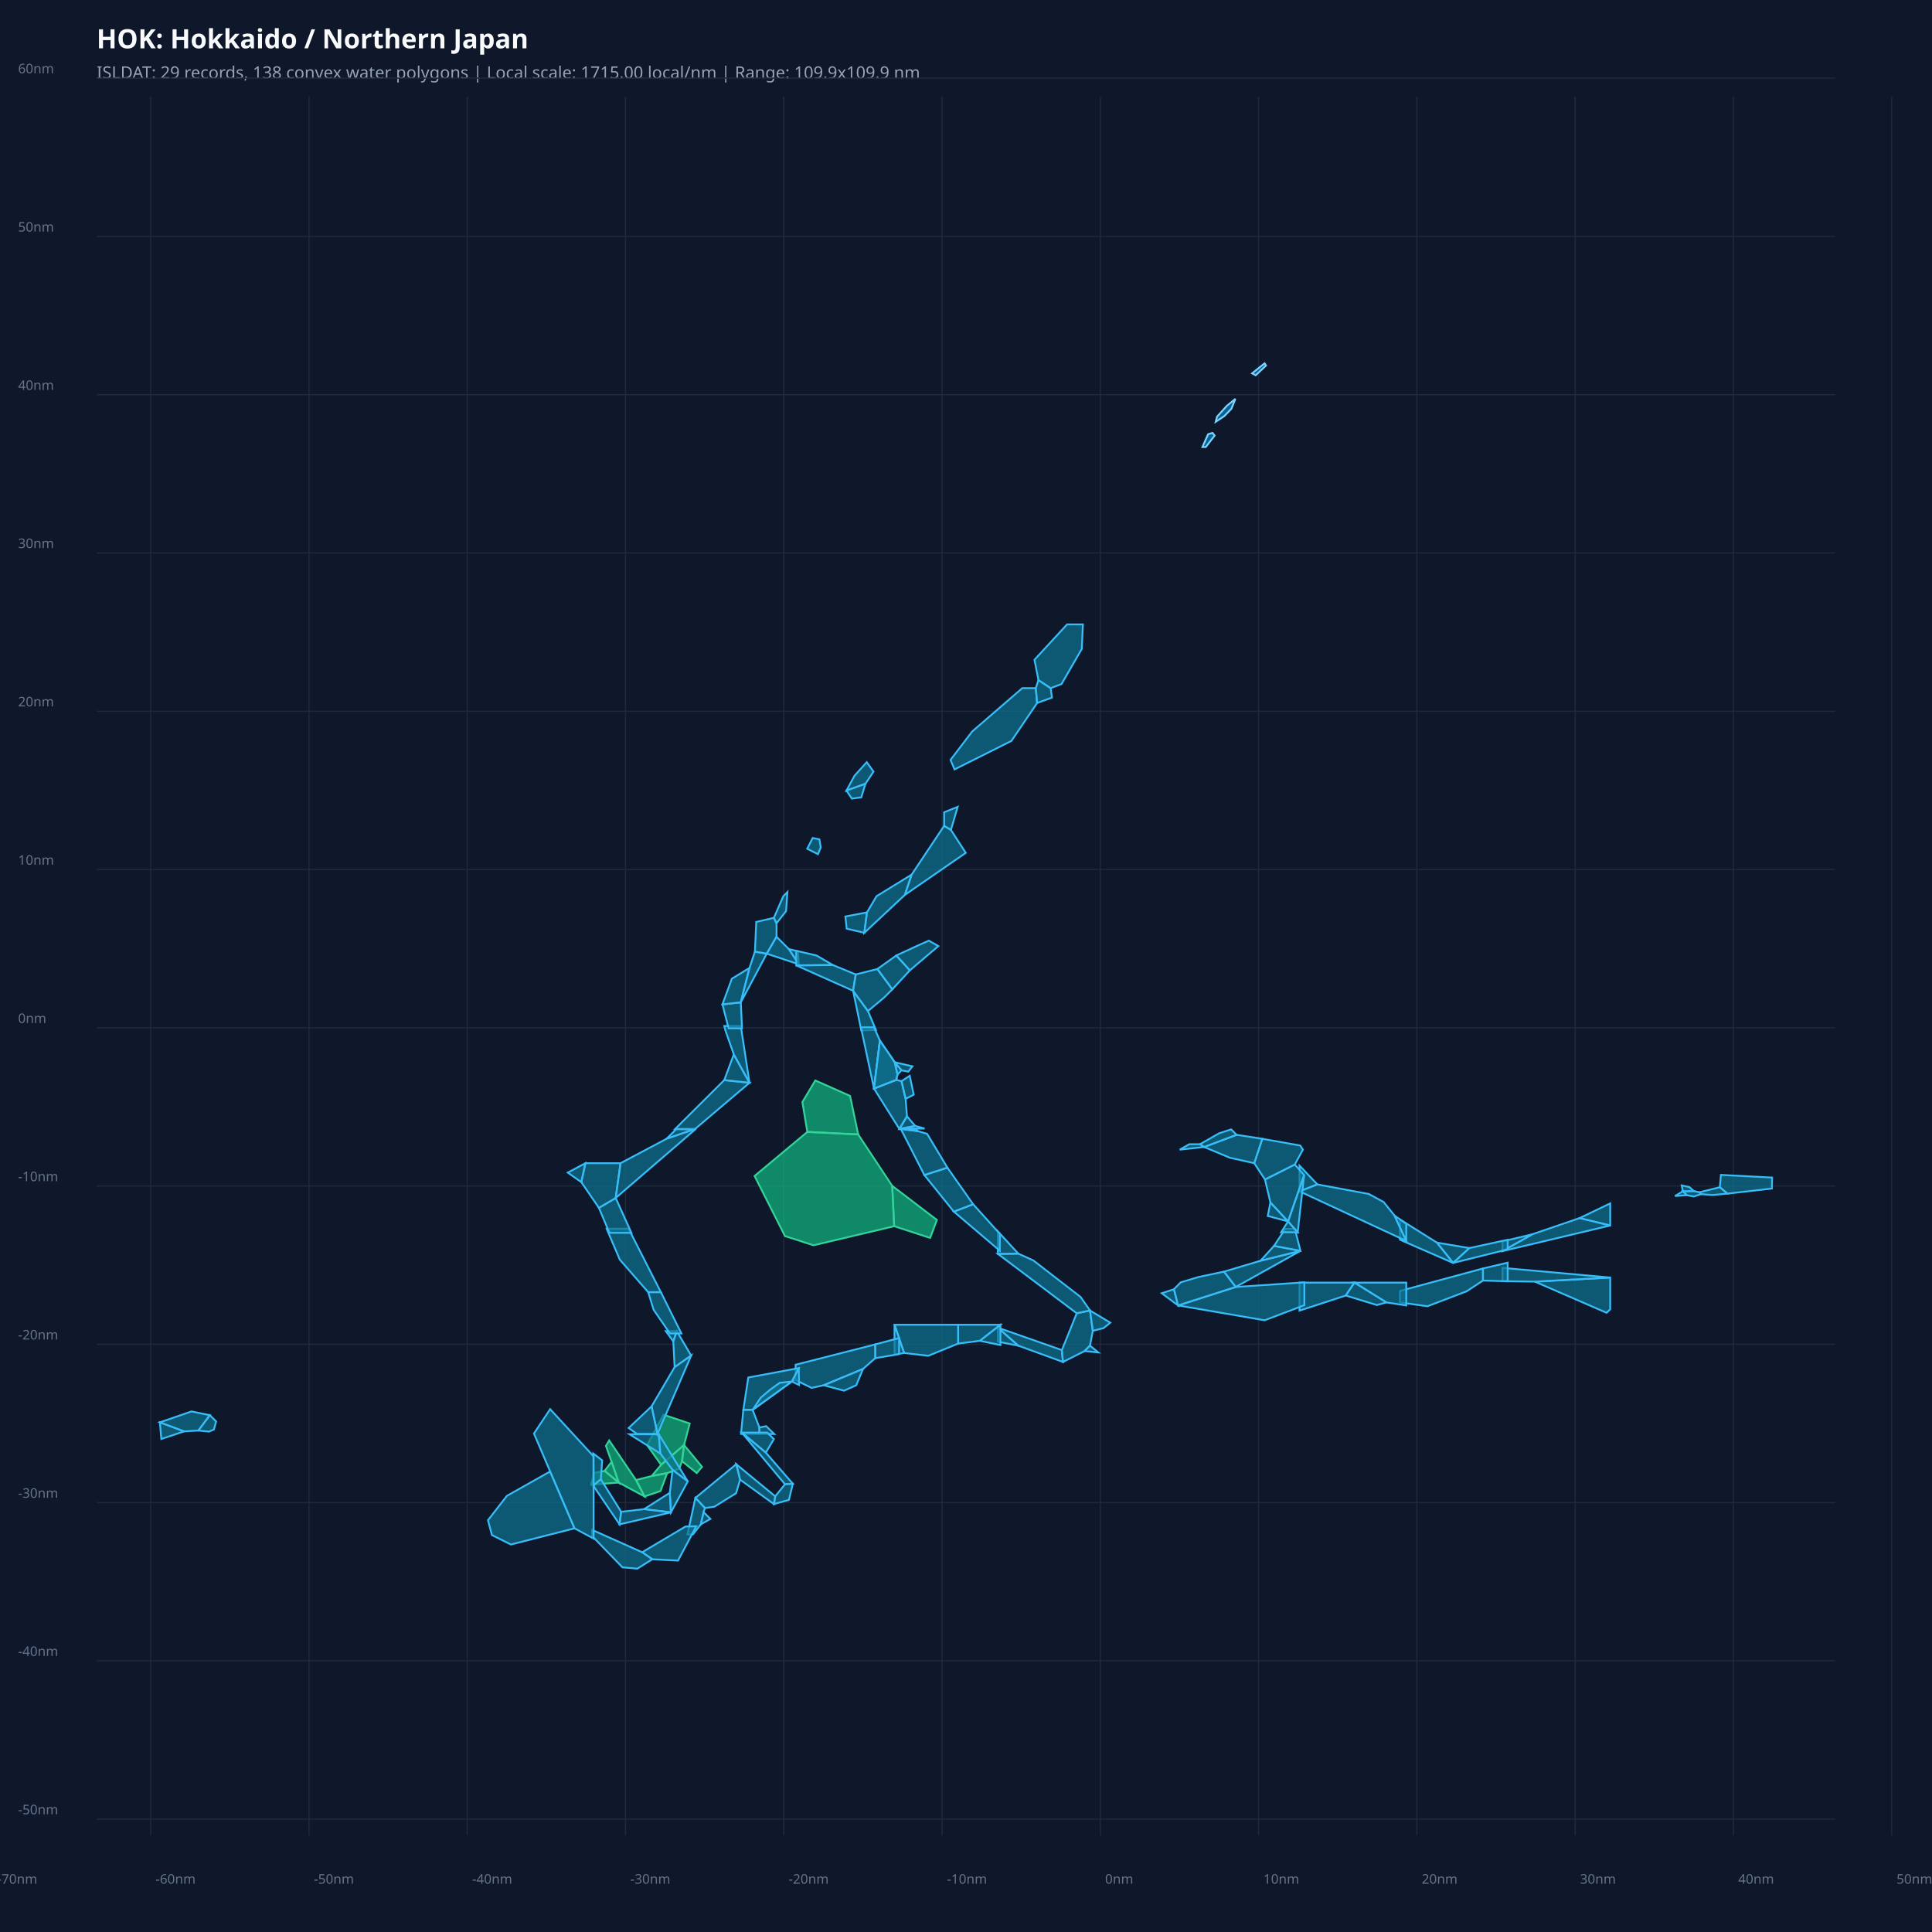
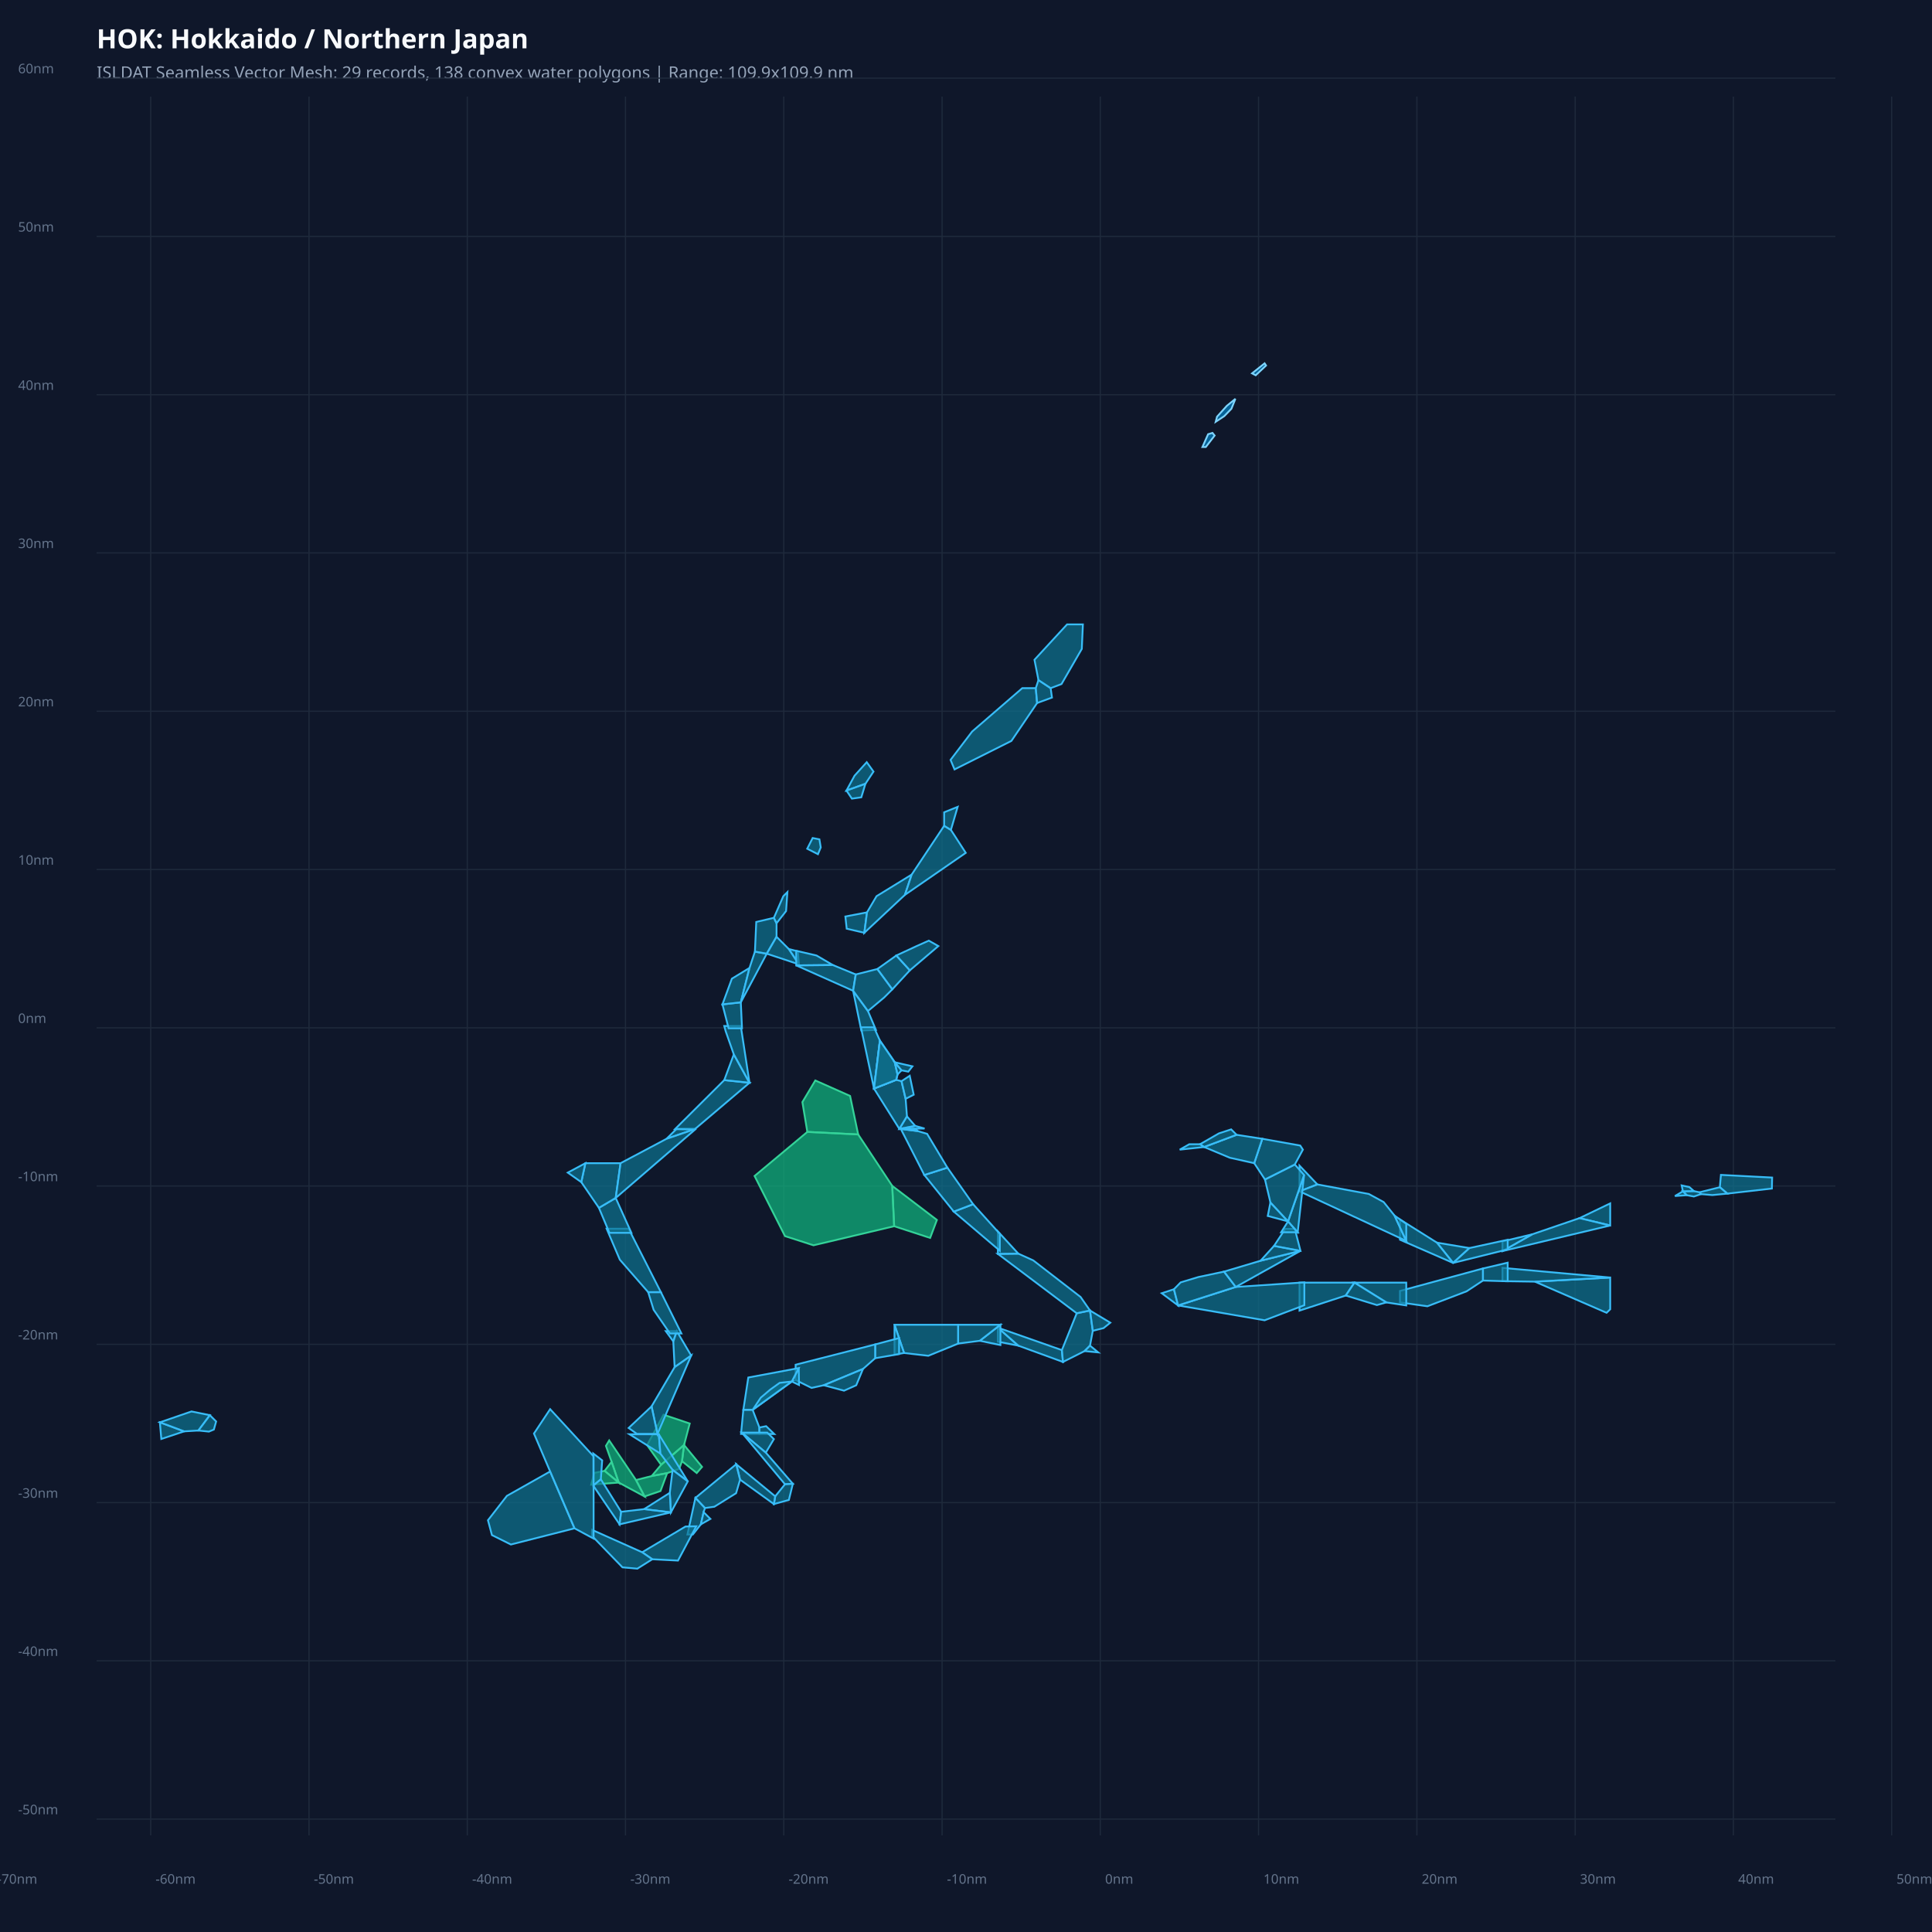
<svg xmlns="http://www.w3.org/2000/svg" viewBox="0 0 1600 1600" width="1600" height="1600">
  <rect width="1600" height="1600" fill="#0f172a" />
  <text x="80" y="40" font-family="sans-serif" font-size="22" font-weight="bold" fill="#f8fafc">HOK: Hokkaido / Northern Japan</text>
-   <text x="80" y="65" font-family="sans-serif" font-size="14" fill="#94a3b8">ISLDAT: 29 records, 138 convex water polygons | Local scale: 1715.00 local/nm | Range: 109.9x109.9 nm</text>
+   <text x="80" y="65" font-family="sans-serif" font-size="14" fill="#94a3b8">ISLDAT Seamless Vector Mesh: 29 records, 138 convex water polygons | Range: 109.9x109.9 nm</text>
  <line x1="-6.3" y1="1520.0" x2="-6.3" y2="80.0" stroke="#1e293b" stroke-width="1" />
  <text x="-2.3" y="1560" font-family="sans-serif" font-size="11" fill="#64748b">-70nm</text>
  <line x1="124.8" y1="1520.0" x2="124.8" y2="80.0" stroke="#1e293b" stroke-width="1" />
  <text x="128.8" y="1560" font-family="sans-serif" font-size="11" fill="#64748b">-60nm</text>
  <line x1="255.9" y1="1520.0" x2="255.9" y2="80.0" stroke="#1e293b" stroke-width="1" />
  <text x="259.9" y="1560" font-family="sans-serif" font-size="11" fill="#64748b">-50nm</text>
  <line x1="387.0" y1="1520.0" x2="387.0" y2="80.0" stroke="#1e293b" stroke-width="1" />
  <text x="391.0" y="1560" font-family="sans-serif" font-size="11" fill="#64748b">-40nm</text>
  <line x1="518.0" y1="1520.0" x2="518.0" y2="80.0" stroke="#1e293b" stroke-width="1" />
  <text x="522.0" y="1560" font-family="sans-serif" font-size="11" fill="#64748b">-30nm</text>
  <line x1="649.1" y1="1520.0" x2="649.1" y2="80.0" stroke="#1e293b" stroke-width="1" />
  <text x="653.1" y="1560" font-family="sans-serif" font-size="11" fill="#64748b">-20nm</text>
  <line x1="780.2" y1="1520.0" x2="780.2" y2="80.0" stroke="#1e293b" stroke-width="1" />
  <text x="784.2" y="1560" font-family="sans-serif" font-size="11" fill="#64748b">-10nm</text>
  <line x1="911.2" y1="1520.0" x2="911.2" y2="80.0" stroke="#1e293b" stroke-width="1" />
  <text x="915.2" y="1560" font-family="sans-serif" font-size="11" fill="#64748b">0nm</text>
  <line x1="1042.3" y1="1520.0" x2="1042.3" y2="80.0" stroke="#1e293b" stroke-width="1" />
  <text x="1046.3" y="1560" font-family="sans-serif" font-size="11" fill="#64748b">10nm</text>
  <line x1="1173.4" y1="1520.0" x2="1173.4" y2="80.0" stroke="#1e293b" stroke-width="1" />
  <text x="1177.4" y="1560" font-family="sans-serif" font-size="11" fill="#64748b">20nm</text>
  <line x1="1304.5" y1="1520.0" x2="1304.5" y2="80.0" stroke="#1e293b" stroke-width="1" />
  <text x="1308.5" y="1560" font-family="sans-serif" font-size="11" fill="#64748b">30nm</text>
  <line x1="1435.5" y1="1520.0" x2="1435.5" y2="80.0" stroke="#1e293b" stroke-width="1" />
  <text x="1439.5" y="1560" font-family="sans-serif" font-size="11" fill="#64748b">40nm</text>
  <line x1="1566.6" y1="1520.0" x2="1566.6" y2="80.0" stroke="#1e293b" stroke-width="1" />
  <text x="1570.6" y="1560" font-family="sans-serif" font-size="11" fill="#64748b">50nm</text>
  <line x1="80.0" y1="1637.6" x2="1520.0" y2="1637.6" stroke="#1e293b" stroke-width="1" />
  <text x="15" y="1633.6" font-family="sans-serif" font-size="11" fill="#64748b">-60nm</text>
  <line x1="80.0" y1="1506.5" x2="1520.0" y2="1506.5" stroke="#1e293b" stroke-width="1" />
  <text x="15" y="1502.5" font-family="sans-serif" font-size="11" fill="#64748b">-50nm</text>
  <line x1="80.0" y1="1375.4" x2="1520.0" y2="1375.4" stroke="#1e293b" stroke-width="1" />
  <text x="15" y="1371.4" font-family="sans-serif" font-size="11" fill="#64748b">-40nm</text>
  <line x1="80.0" y1="1244.4" x2="1520.0" y2="1244.4" stroke="#1e293b" stroke-width="1" />
  <text x="15" y="1240.4" font-family="sans-serif" font-size="11" fill="#64748b">-30nm</text>
  <line x1="80.0" y1="1113.3" x2="1520.0" y2="1113.3" stroke="#1e293b" stroke-width="1" />
  <text x="15" y="1109.3" font-family="sans-serif" font-size="11" fill="#64748b">-20nm</text>
  <line x1="80.0" y1="982.2" x2="1520.0" y2="982.2" stroke="#1e293b" stroke-width="1" />
  <text x="15" y="978.2" font-family="sans-serif" font-size="11" fill="#64748b">-10nm</text>
  <line x1="80.0" y1="851.2" x2="1520.0" y2="851.2" stroke="#1e293b" stroke-width="1" />
  <text x="15" y="847.2" font-family="sans-serif" font-size="11" fill="#64748b">0nm</text>
  <line x1="80.0" y1="720.1" x2="1520.0" y2="720.1" stroke="#1e293b" stroke-width="1" />
  <text x="15" y="716.1" font-family="sans-serif" font-size="11" fill="#64748b">10nm</text>
  <line x1="80.0" y1="589.0" x2="1520.0" y2="589.0" stroke="#1e293b" stroke-width="1" />
  <text x="15" y="585.0" font-family="sans-serif" font-size="11" fill="#64748b">20nm</text>
  <line x1="80.0" y1="457.9" x2="1520.0" y2="457.9" stroke="#1e293b" stroke-width="1" />
  <text x="15" y="453.9" font-family="sans-serif" font-size="11" fill="#64748b">30nm</text>
  <line x1="80.0" y1="326.9" x2="1520.0" y2="326.9" stroke="#1e293b" stroke-width="1" />
  <text x="15" y="322.9" font-family="sans-serif" font-size="11" fill="#64748b">40nm</text>
  <line x1="80.0" y1="195.8" x2="1520.0" y2="195.8" stroke="#1e293b" stroke-width="1" />
  <text x="15" y="191.8" font-family="sans-serif" font-size="11" fill="#64748b">50nm</text>
  <line x1="80.0" y1="64.7" x2="1520.0" y2="64.7" stroke="#1e293b" stroke-width="1" />
  <text x="15" y="60.7" font-family="sans-serif" font-size="11" fill="#64748b">60nm</text>
  <polygon points="1467.4,984.3 1430.5,988.5 1424.3,983.2 1425.2,973.0 1467.6,975.2 1467.4,984.3" fill="rgba(14, 116, 144, 0.7)" stroke="#38bdf8" stroke-width="1.5" />
  <polygon points="1430.5,988.5 1418.1,989.7 1408.7,988.9 1407.4,987.4 1424.3,983.2 1430.5,988.5" fill="rgba(14, 116, 144, 0.7)" stroke="#38bdf8" stroke-width="1.5" />
  <polygon points="1408.7,988.9 1407.4,987.4 1402.8,986.4 1393.7,986.6 1396.9,989.8 1402.8,990.9 1408.7,988.9" fill="rgba(14, 116, 144, 0.7)" stroke="#38bdf8" stroke-width="1.5" />
  <polygon points="1396.9,989.8 1387.1,990.5 1393.7,986.6 1396.9,989.8" fill="rgba(14, 116, 144, 0.7)" stroke="#38bdf8" stroke-width="1.5" />
  <polygon points="1393.7,986.6 1402.8,986.4 1399.1,983.1 1392.7,981.7 1393.7,986.6" fill="rgba(14, 116, 144, 0.7)" stroke="#38bdf8" stroke-width="1.5" />
  <polygon points="770.3,1025.2 740.5,1015.5 738.9,982.1 775.9,1010.3 770.3,1025.2" fill="rgba(16, 185, 129, 0.7)" stroke="#34d399" stroke-width="1.5" />
  <polygon points="710.7,939.5 704.0,907.6 675.2,894.8 664.5,912.7 668.6,937.4 710.7,939.5" fill="rgba(16, 185, 129, 0.7)" stroke="#34d399" stroke-width="1.5" />
  <polygon points="740.5,1015.5 738.9,982.1 710.7,939.5 668.6,937.4 624.9,973.9 650.1,1023.7 673.7,1031.3 740.5,1015.5" fill="rgba(16, 185, 129, 0.7)" stroke="#34d399" stroke-width="1.5" />
  <polygon points="566.5,1196.7 581.4,1214.8 577.0,1219.9 564.8,1210.1 566.5,1196.7" fill="rgba(16, 185, 129, 0.7)" stroke="#34d399" stroke-width="1.5" />
  <polygon points="566.5,1196.7 571.2,1178.9 549.5,1171.6 535.9,1196.8 547.5,1213.1 566.5,1196.7" fill="rgba(16, 185, 129, 0.7)" stroke="#34d399" stroke-width="1.5" />
  <polygon points="566.5,1196.7 564.8,1210.1 562.5,1216.4 552.5,1220.0 539.7,1222.4 547.5,1213.1 566.5,1196.7" fill="rgba(16, 185, 129, 0.7)" stroke="#34d399" stroke-width="1.5" />
  <polygon points="552.5,1220.0 547.0,1234.8 533.8,1239.3 526.7,1225.7 539.7,1222.4 552.5,1220.0" fill="rgba(16, 185, 129, 0.7)" stroke="#34d399" stroke-width="1.5" />
  <polygon points="533.8,1239.3 526.7,1225.7 504.5,1192.9 501.8,1197.4 506.5,1210.6 512.4,1227.8 533.8,1239.3" fill="rgba(16, 185, 129, 0.7)" stroke="#34d399" stroke-width="1.5" />
  <polygon points="500.7,1218.1 506.5,1210.6 512.4,1227.8 500.7,1218.1" fill="rgba(16, 185, 129, 0.7)" stroke="#34d399" stroke-width="1.5" />
  <polygon points="492.1,1219.8 500.7,1218.1 512.4,1227.8 489.6,1229.5 492.1,1219.8" fill="rgba(16, 185, 129, 0.7)" stroke="#34d399" stroke-width="1.5" />
  <polygon points="133.6,1191.7 152.5,1185.4 132.4,1177.9 133.6,1191.7" fill="rgba(14, 116, 144, 0.7)" stroke="#38bdf8" stroke-width="1.5" />
  <polygon points="152.5,1185.4 164.3,1184.7 173.8,1172.0 158.6,1168.9 132.4,1177.9 152.5,1185.4" fill="rgba(14, 116, 144, 0.7)" stroke="#38bdf8" stroke-width="1.5" />
  <polygon points="164.3,1184.7 173.0,1185.6 177.1,1183.9 179.0,1177.2 173.8,1172.0 164.3,1184.7" fill="rgba(14, 116, 144, 0.7)" stroke="#38bdf8" stroke-width="1.5" />
  <polygon points="995.8,370.2 1000.5,359.6 1004.1,358.5 1005.9,360.7 998.6,370.2 995.8,370.2" fill="rgba(2, 132, 199, 0.7)" stroke="#7dd3fc" stroke-width="1.5" />
  <polygon points="1006.8,349.3 1013.9,344.6 1019.8,338.5 1023.1,330.3 1016.0,336.1 1007.9,345.1 1006.8,349.3" fill="rgba(2, 132, 199, 0.7)" stroke="#7dd3fc" stroke-width="1.5" />
  <polygon points="1039.9,310.8 1048.5,302.7 1047.3,300.9 1036.9,309.2 1039.9,310.8" fill="rgba(2, 132, 199, 0.7)" stroke="#7dd3fc" stroke-width="1.5" />
  <polygon points="1333.5,1084.3 1330.5,1087.2 1271.1,1061.4 1333.5,1058.0 1333.5,1084.3" fill="rgba(14, 116, 144, 0.7)" stroke="#38bdf8" stroke-width="1.5" />
  <polygon points="1271.1,1061.4 1244.3,1061.0 1244.3,1050.0 1333.5,1058.0 1271.1,1061.4" fill="rgba(14, 116, 144, 0.7)" stroke="#38bdf8" stroke-width="1.5" />
  <polygon points="1308.1,1008.8 1333.5,996.6 1333.5,1014.9 1308.1,1008.8" fill="rgba(14, 116, 144, 0.7)" stroke="#38bdf8" stroke-width="1.5" />
  <polygon points="1244.3,1036.1 1268.9,1022.2 1308.1,1008.8 1333.5,1014.9 1244.3,1036.1" fill="rgba(14, 116, 144, 0.7)" stroke="#38bdf8" stroke-width="1.5" />
  <polygon points="1244.3,1036.1 1244.3,1028.1 1268.9,1022.2 1244.3,1036.1" fill="rgba(14, 116, 144, 0.7)" stroke="#38bdf8" stroke-width="1.5" />
  <polygon points="1248.6,1045.7 1248.6,1061.1 1228.1,1060.5 1228.1,1050.5 1248.6,1045.7" fill="rgba(14, 116, 144, 0.7)" stroke="#38bdf8" stroke-width="1.5" />
  <polygon points="1159.4,1069.1 1159.4,1078.6 1182.1,1081.8 1214.6,1069.4 1228.1,1060.5 1228.1,1050.5 1159.4,1069.1" fill="rgba(14, 116, 144, 0.7)" stroke="#38bdf8" stroke-width="1.5" />
  <polygon points="1190.0,1029.1 1216.9,1033.6 1203.4,1045.9 1190.0,1029.1" fill="rgba(14, 116, 144, 0.7)" stroke="#38bdf8" stroke-width="1.5" />
  <polygon points="1159.4,1026.7 1159.4,1009.9 1190.0,1029.1 1190.0,1029.1 1203.4,1045.9 1159.4,1026.7 1159.4,1026.7" fill="rgba(14, 116, 144, 0.7)" stroke="#38bdf8" stroke-width="1.5" />
  <polygon points="1216.9,1033.6 1248.6,1026.7 1248.6,1034.7 1203.4,1045.9 1216.9,1033.6" fill="rgba(14, 116, 144, 0.7)" stroke="#38bdf8" stroke-width="1.5" />
  <polygon points="1114.5,1072.9 1076.2,1085.4 1076.2,1062.2 1121.7,1062.2 1114.5,1072.9" fill="rgba(14, 116, 144, 0.7)" stroke="#38bdf8" stroke-width="1.5" />
  <polygon points="1164.6,1062.2 1164.6,1081.1 1148.1,1078.6 1121.7,1062.2 1164.6,1062.2" fill="rgba(14, 116, 144, 0.7)" stroke="#38bdf8" stroke-width="1.5" />
  <polygon points="1121.7,1062.2 1148.1,1078.6 1140.3,1080.8 1114.5,1072.9 1121.7,1062.2" fill="rgba(14, 116, 144, 0.7)" stroke="#38bdf8" stroke-width="1.5" />
  <polygon points="1076.2,986.6 1076.2,965.3 1091.0,980.9 1076.2,986.6" fill="rgba(14, 116, 144, 0.7)" stroke="#38bdf8" stroke-width="1.5" />
  <polygon points="1076.2,986.6 1091.0,980.9 1133.6,988.8 1145.9,995.5 1154.9,1006.7 1164.6,1027.7 1076.2,986.6" fill="rgba(14, 116, 144, 0.7)" stroke="#38bdf8" stroke-width="1.5" />
  <polygon points="1164.6,1027.7 1164.6,1013.5 1154.9,1006.7 1164.6,1027.7" fill="rgba(14, 116, 144, 0.7)" stroke="#38bdf8" stroke-width="1.5" />
  <polygon points="1080.2,1062.0 1080.2,1080.9 1047.3,1093.4 1014.8,1087.8 975.6,1081.1 1023.4,1065.8 1080.2,1062.0" fill="rgba(14, 116, 144, 0.7)" stroke="#38bdf8" stroke-width="1.5" />
  <polygon points="975.6,1081.1 962.1,1071.0 972.2,1067.7 975.6,1081.1" fill="rgba(14, 116, 144, 0.7)" stroke="#38bdf8" stroke-width="1.5" />
  <polygon points="1023.4,1065.8 975.6,1081.1 972.2,1067.7 977.8,1062.0 992.4,1057.6 1013.7,1053.1 1023.4,1065.8" fill="rgba(14, 116, 144, 0.7)" stroke="#38bdf8" stroke-width="1.5" />
  <polygon points="1023.4,1065.8 1013.7,1053.1 1043.9,1044.1 1077.0,1035.9 1023.4,1065.8" fill="rgba(14, 116, 144, 0.7)" stroke="#38bdf8" stroke-width="1.5" />
  <polygon points="1043.9,1044.1 1055.1,1031.8 1077.0,1035.9 1043.9,1044.1" fill="rgba(14, 116, 144, 0.7)" stroke="#38bdf8" stroke-width="1.5" />
  <polygon points="1055.1,1031.8 1064.4,1017.7 1072.3,1017.7 1077.0,1035.9 1055.1,1031.8" fill="rgba(14, 116, 144, 0.7)" stroke="#38bdf8" stroke-width="1.5" />
  <polygon points="1074.7,1020.5 1061.0,1020.5 1066.7,1011.5 1074.7,1020.5" fill="rgba(14, 116, 144, 0.7)" stroke="#38bdf8" stroke-width="1.5" />
  <polygon points="1066.7,1011.5 1049.9,1007.0 1052.1,995.8 1066.7,1011.5" fill="rgba(14, 116, 144, 0.7)" stroke="#38bdf8" stroke-width="1.5" />
  <polygon points="1074.7,1020.5 1066.7,1011.5 1080.0,973.1 1074.7,1020.5" fill="rgba(14, 116, 144, 0.7)" stroke="#38bdf8" stroke-width="1.5" />
  <polygon points="1080.0,973.1 1066.7,1011.5 1052.1,995.8 1047.6,976.8 1072.3,964.4 1080.0,973.1" fill="rgba(14, 116, 144, 0.7)" stroke="#38bdf8" stroke-width="1.5" />
  <polygon points="1047.6,976.8 1038.7,963.3 1045.4,943.1 1076.8,948.7 1079.0,952.1 1072.3,964.4 1047.6,976.8" fill="rgba(14, 116, 144, 0.7)" stroke="#38bdf8" stroke-width="1.5" />
  <polygon points="997.2,949.9 1018.5,958.8 1038.7,963.3 1045.4,943.1 1024.1,939.8 997.2,949.9" fill="rgba(14, 116, 144, 0.7)" stroke="#38bdf8" stroke-width="1.5" />
  <polygon points="997.2,949.9 1024.1,939.8 1019.6,935.3 1009.5,938.6 993.8,947.6 997.2,949.9" fill="rgba(14, 116, 144, 0.7)" stroke="#38bdf8" stroke-width="1.5" />
  <polygon points="997.2,949.9 977.0,952.1 984.9,947.6 993.8,947.6 997.2,949.9" fill="rgba(14, 116, 144, 0.7)" stroke="#38bdf8" stroke-width="1.5" />
  <polygon points="826.4,1099.5 826.4,1111.1 843.3,1114.4 826.4,1099.5" fill="rgba(14, 116, 144, 0.7)" stroke="#38bdf8" stroke-width="1.5" />
  <polygon points="826.4,1099.5 843.3,1114.4 880.3,1127.9 879.4,1118.1 826.4,1099.5" fill="rgba(14, 116, 144, 0.7)" stroke="#38bdf8" stroke-width="1.5" />
  <polygon points="880.3,1127.9 879.4,1118.1 891.7,1087.6 902.7,1085.3 905.0,1102.1 902.7,1114.4 898.2,1118.9 880.3,1127.9" fill="rgba(14, 116, 144, 0.7)" stroke="#38bdf8" stroke-width="1.5" />
  <polygon points="891.7,1087.6 902.7,1085.3 894.9,1074.1 855.7,1043.8 843.3,1038.2 826.4,1038.4 891.7,1087.6" fill="rgba(14, 116, 144, 0.7)" stroke="#38bdf8" stroke-width="1.5" />
  <polygon points="843.3,1038.2 826.4,1019.8 826.4,1038.4 843.3,1038.2" fill="rgba(14, 116, 144, 0.7)" stroke="#38bdf8" stroke-width="1.5" />
  <polygon points="898.2,1118.9 909.5,1120.0 902.7,1114.4 898.2,1118.9" fill="rgba(14, 116, 144, 0.7)" stroke="#38bdf8" stroke-width="1.5" />
  <polygon points="905.0,1102.1 913.9,1099.9 919.5,1095.4 902.7,1085.3 905.0,1102.1" fill="rgba(14, 116, 144, 0.7)" stroke="#38bdf8" stroke-width="1.5" />
  <polygon points="828.5,1097.1 828.5,1113.9 811.4,1110.4 828.5,1097.1" fill="rgba(14, 116, 144, 0.7)" stroke="#38bdf8" stroke-width="1.5" />
  <polygon points="828.5,1097.1 811.4,1110.4 793.5,1112.7 793.5,1097.1 828.5,1097.1" fill="rgba(14, 116, 144, 0.7)" stroke="#38bdf8" stroke-width="1.5" />
  <polygon points="793.5,1112.7 793.5,1097.1 740.8,1097.1 748.7,1120.5 768.8,1122.8 793.5,1112.7" fill="rgba(14, 116, 144, 0.7)" stroke="#38bdf8" stroke-width="1.5" />
  <polygon points="748.7,1120.5 740.8,1121.8 740.8,1097.1 748.7,1120.5" fill="rgba(14, 116, 144, 0.7)" stroke="#38bdf8" stroke-width="1.5" />
  <polygon points="744.6,1108.1 744.6,1121.4 724.8,1124.8 724.8,1113.4 744.6,1108.1" fill="rgba(14, 116, 144, 0.7)" stroke="#38bdf8" stroke-width="1.5" />
  <polygon points="724.8,1113.4 724.8,1124.8 714.7,1133.7 682.2,1147.2 672.1,1149.4 658.9,1142.9 658.9,1130.2 724.8,1113.4" fill="rgba(14, 116, 144, 0.7)" stroke="#38bdf8" stroke-width="1.5" />
  <polygon points="714.7,1133.7 709.1,1147.2 699.0,1151.7 682.2,1147.2 714.7,1133.7" fill="rgba(14, 116, 144, 0.7)" stroke="#38bdf8" stroke-width="1.5" />
  <polygon points="661.5,1133.0 661.7,1147.0 655.8,1144.1 661.5,1133.0" fill="rgba(14, 116, 144, 0.7)" stroke="#38bdf8" stroke-width="1.5" />
  <polygon points="655.8,1144.1 623.3,1167.6 615.6,1167.6 619.7,1140.8 661.5,1133.0 655.8,1144.1" fill="rgba(14, 116, 144, 0.7)" stroke="#38bdf8" stroke-width="1.5" />
  <polygon points="615.6,1167.6 623.3,1167.6 628.9,1182.2 628.9,1187.5 613.7,1187.5 615.6,1167.6" fill="rgba(14, 116, 144, 0.7)" stroke="#38bdf8" stroke-width="1.5" />
  <polygon points="634.5,1181.1 628.9,1182.2 628.9,1187.5 641.2,1187.6 634.5,1181.1" fill="rgba(14, 116, 144, 0.7)" stroke="#38bdf8" stroke-width="1.5" />
  <polygon points="655.8,1144.1 645.7,1145.2 637.9,1150.8 630.0,1157.5 623.3,1167.6 655.8,1144.1" fill="rgba(14, 116, 144, 0.7)" stroke="#38bdf8" stroke-width="1.5" />
  <polygon points="614.3,1186.4 635.4,1186.4 640.9,1191.8 634.2,1203.0 614.3,1186.4" fill="rgba(14, 116, 144, 0.7)" stroke="#38bdf8" stroke-width="1.5" />
  <polygon points="614.3,1186.4 634.2,1203.0 656.6,1228.8 650.1,1229.2 614.3,1186.4" fill="rgba(14, 116, 144, 0.7)" stroke="#38bdf8" stroke-width="1.5" />
  <polygon points="656.6,1228.8 650.1,1229.2 642.0,1239.2 640.9,1245.6 653.3,1242.2 656.6,1228.8" fill="rgba(14, 116, 144, 0.7)" stroke="#38bdf8" stroke-width="1.5" />
  <polygon points="612.9,1225.4 609.7,1212.6 642.0,1239.2 640.9,1245.6 612.9,1225.4" fill="rgba(14, 116, 144, 0.7)" stroke="#38bdf8" stroke-width="1.5" />
  <polygon points="609.7,1212.6 575.9,1240.5 583.8,1248.9 591.6,1247.8 609.6,1236.6 612.9,1225.4 609.7,1212.6" fill="rgba(14, 116, 144, 0.7)" stroke="#38bdf8" stroke-width="1.5" />
  <polygon points="583.8,1248.9 582.7,1252.3 580.4,1262.4 573.8,1270.8 569.3,1270.8 575.9,1240.5 583.8,1248.9" fill="rgba(14, 116, 144, 0.7)" stroke="#38bdf8" stroke-width="1.5" />
  <polygon points="580.4,1262.4 582.7,1252.3 588.3,1257.9 580.4,1262.4" fill="rgba(14, 116, 144, 0.7)" stroke="#38bdf8" stroke-width="1.5" />
  <polygon points="576.6,1264.0 561.5,1292.4 540.2,1291.3 531.8,1285.5 567.7,1264.2 576.6,1264.0" fill="rgba(14, 116, 144, 0.7)" stroke="#38bdf8" stroke-width="1.5" />
  <polygon points="531.8,1285.5 540.2,1291.3 527.8,1299.1 515.5,1298.0 490.4,1272.1 490.4,1267.0 531.8,1285.5" fill="rgba(14, 116, 144, 0.7)" stroke="#38bdf8" stroke-width="1.5" />
  <polygon points="491.3,1230.3 491.3,1203.7 498.7,1209.4 497.6,1225.1 491.3,1230.3" fill="rgba(14, 116, 144, 0.7)" stroke="#38bdf8" stroke-width="1.5" />
  <polygon points="491.3,1230.3 513.1,1262.4 514.4,1252.0 497.6,1225.1 491.3,1230.3" fill="rgba(14, 116, 144, 0.7)" stroke="#38bdf8" stroke-width="1.5" />
  <polygon points="546.9,1203.8 521.3,1187.8 545.6,1187.8 546.9,1203.8" fill="rgba(14, 116, 144, 0.7)" stroke="#38bdf8" stroke-width="1.5" />
  <polygon points="546.9,1203.8 557.0,1217.3 569.6,1226.8 545.6,1187.8 546.9,1203.8" fill="rgba(14, 116, 144, 0.7)" stroke="#38bdf8" stroke-width="1.5" />
  <polygon points="554.7,1236.3 557.0,1217.3 569.6,1226.8 555.6,1252.5 554.7,1236.3" fill="rgba(14, 116, 144, 0.7)" stroke="#38bdf8" stroke-width="1.5" />
  <polygon points="554.7,1236.3 533.4,1249.8 555.6,1252.5 554.7,1236.3" fill="rgba(14, 116, 144, 0.7)" stroke="#38bdf8" stroke-width="1.5" />
  <polygon points="514.4,1252.0 533.4,1249.8 555.6,1252.5 513.1,1262.4 514.4,1252.0" fill="rgba(14, 116, 144, 0.7)" stroke="#38bdf8" stroke-width="1.5" />
  <polygon points="475.8,1265.7 423.1,1279.1 407.4,1271.3 404.1,1259.0 419.8,1238.8 455.6,1218.6 475.8,1265.7" fill="rgba(14, 116, 144, 0.7)" stroke="#38bdf8" stroke-width="1.5" />
  <polygon points="475.8,1265.7 455.6,1218.6 442.2,1187.2 455.6,1167.0 491.6,1206.1 491.6,1274.2 475.8,1265.7" fill="rgba(14, 116, 144, 0.7)" stroke="#38bdf8" stroke-width="1.5" />
  <polygon points="557.6,1110.9 551.4,1102.4 560.5,1102.4 557.6,1110.9" fill="rgba(14, 116, 144, 0.7)" stroke="#38bdf8" stroke-width="1.5" />
  <polygon points="557.6,1110.9 560.5,1102.4 572.4,1122.6 558.7,1132.2 557.6,1110.9" fill="rgba(14, 116, 144, 0.7)" stroke="#38bdf8" stroke-width="1.5" />
  <polygon points="539.6,1164.7 544.5,1187.5 572.4,1122.6 558.7,1132.2 539.6,1164.7" fill="rgba(14, 116, 144, 0.7)" stroke="#38bdf8" stroke-width="1.5" />
  <polygon points="539.6,1164.7 544.5,1187.5 527.5,1187.5 520.6,1182.6 539.6,1164.7" fill="rgba(14, 116, 144, 0.7)" stroke="#38bdf8" stroke-width="1.5" />
  <polygon points="564.3,1104.3 554.8,1104.3 541.3,1084.7 536.8,1070.1 547.3,1070.1 564.3,1104.3" fill="rgba(14, 116, 144, 0.7)" stroke="#38bdf8" stroke-width="1.5" />
  <polygon points="520.6,1017.6 502.4,1017.6 513.3,1043.2 536.8,1070.1 547.3,1070.1 520.6,1017.6" fill="rgba(14, 116, 144, 0.7)" stroke="#38bdf8" stroke-width="1.5" />
  <polygon points="522.9,1021.0 504.7,1021.0 496.0,1000.3 509.9,992.1 522.9,1021.0" fill="rgba(14, 116, 144, 0.7)" stroke="#38bdf8" stroke-width="1.5" />
  <polygon points="513.9,963.3 484.8,963.3 481.4,979.0 496.0,1000.3 509.9,992.1 513.9,963.3" fill="rgba(14, 116, 144, 0.7)" stroke="#38bdf8" stroke-width="1.5" />
  <polygon points="481.4,979.0 470.2,971.1 484.8,963.3 481.4,979.0" fill="rgba(14, 116, 144, 0.7)" stroke="#38bdf8" stroke-width="1.5" />
  <polygon points="552.0,943.1 560.5,934.7 576.5,934.7 552.0,943.1" fill="rgba(14, 116, 144, 0.7)" stroke="#38bdf8" stroke-width="1.5" />
  <polygon points="552.0,943.1 576.5,934.7 509.9,992.1 513.9,963.3 552.0,943.1" fill="rgba(14, 116, 144, 0.7)" stroke="#38bdf8" stroke-width="1.5" />
  <polygon points="575.1,935.4 559.0,935.1 599.8,894.5 620.7,896.7 575.1,935.4" fill="rgba(14, 116, 144, 0.7)" stroke="#38bdf8" stroke-width="1.5" />
  <polygon points="620.7,896.7 599.8,894.5 607.7,873.2 620.7,896.7" fill="rgba(14, 116, 144, 0.7)" stroke="#38bdf8" stroke-width="1.5" />
  <polygon points="620.7,896.7 607.7,873.2 601.0,854.1 599.8,849.7 613.5,849.7 620.7,896.7" fill="rgba(14, 116, 144, 0.7)" stroke="#38bdf8" stroke-width="1.5" />
  <polygon points="614.5,851.6 603.4,851.6 598.3,831.8 613.5,830.1 614.5,851.6" fill="rgba(14, 116, 144, 0.7)" stroke="#38bdf8" stroke-width="1.5" />
  <polygon points="598.3,831.8 606.1,810.5 620.7,801.6 613.5,830.1 598.3,831.8" fill="rgba(14, 116, 144, 0.7)" stroke="#38bdf8" stroke-width="1.5" />
  <polygon points="635.0,789.8 613.5,830.1 620.7,801.6 625.2,788.1 635.0,789.8" fill="rgba(14, 116, 144, 0.7)" stroke="#38bdf8" stroke-width="1.5" />
  <polygon points="625.2,788.1 626.3,763.5 640.9,760.1 643.1,764.6 643.1,775.8 635.0,789.8 625.2,788.1" fill="rgba(14, 116, 144, 0.7)" stroke="#38bdf8" stroke-width="1.5" />
  <polygon points="640.9,760.1 648.7,742.2 652.1,738.8 651.0,754.5 643.1,764.6 640.9,760.1" fill="rgba(14, 116, 144, 0.7)" stroke="#38bdf8" stroke-width="1.5" />
  <polygon points="653.2,785.9 660.8,787.9 661.6,798.6 653.2,785.9" fill="rgba(14, 116, 144, 0.7)" stroke="#38bdf8" stroke-width="1.5" />
  <polygon points="653.2,785.9 661.6,798.6 635.0,789.8 643.1,775.8 653.2,785.9" fill="rgba(14, 116, 144, 0.7)" stroke="#38bdf8" stroke-width="1.5" />
  <polygon points="659.4,799.5 659.4,787.4 676.2,791.3 689.7,799.2 659.4,799.5" fill="rgba(14, 116, 144, 0.7)" stroke="#38bdf8" stroke-width="1.5" />
  <polygon points="659.4,799.5 689.7,799.2 708.7,807.0 706.5,820.5 659.4,799.5" fill="rgba(14, 116, 144, 0.7)" stroke="#38bdf8" stroke-width="1.5" />
  <polygon points="718.8,837.3 725.4,852.9 713.3,853.4 706.5,820.5 718.8,837.3" fill="rgba(14, 116, 144, 0.7)" stroke="#38bdf8" stroke-width="1.5" />
  <polygon points="708.7,807.0 726.6,802.5 739.0,819.3 732.2,826.1 718.8,837.3 706.5,820.5 708.7,807.0" fill="rgba(14, 116, 144, 0.7)" stroke="#38bdf8" stroke-width="1.5" />
  <polygon points="753.5,803.6 739.0,819.3 726.6,802.5 742.3,791.3 753.5,803.6" fill="rgba(14, 116, 144, 0.7)" stroke="#38bdf8" stroke-width="1.5" />
  <polygon points="742.3,791.3 759.1,783.5 769.2,779.0 777.1,783.5 753.5,803.6 742.3,791.3" fill="rgba(14, 116, 144, 0.7)" stroke="#38bdf8" stroke-width="1.5" />
  <polygon points="757.9,932.4 765.7,934.6 744.8,934.9 757.9,932.4" fill="rgba(14, 116, 144, 0.7)" stroke="#38bdf8" stroke-width="1.5" />
  <polygon points="757.9,932.4 751.1,924.5 744.8,934.9 757.9,932.4" fill="rgba(14, 116, 144, 0.7)" stroke="#38bdf8" stroke-width="1.5" />
  <polygon points="744.8,934.9 751.1,924.5 750.0,910.0 746.6,895.4 742.2,894.3 723.8,901.5 744.8,934.9" fill="rgba(14, 116, 144, 0.7)" stroke="#38bdf8" stroke-width="1.5" />
  <polygon points="753.4,890.9 746.6,895.4 750.0,910.0 756.7,906.6 753.4,890.9" fill="rgba(14, 116, 144, 0.7)" stroke="#38bdf8" stroke-width="1.5" />
  <polygon points="728.7,861.8 723.8,850.8 713.0,850.8 723.8,901.5 728.7,861.8" fill="rgba(14, 116, 144, 0.7)" stroke="#38bdf8" stroke-width="1.5" />
  <polygon points="728.7,861.8 741.0,879.7 743.3,889.8 742.2,894.3 723.8,901.5 728.7,861.8" fill="rgba(14, 116, 144, 0.7)" stroke="#38bdf8" stroke-width="1.5" />
  <polygon points="728.7,861.8 741.0,879.7 743.3,889.8 742.2,894.3 723.8,901.5 728.7,861.8" fill="rgba(14, 116, 144, 0.7)" stroke="#38bdf8" stroke-width="1.5" />
  <polygon points="746.6,886.4 741.0,879.7 743.3,889.8 746.6,886.4" fill="rgba(14, 116, 144, 0.7)" stroke="#38bdf8" stroke-width="1.5" />
  <polygon points="741.0,879.7 755.6,883.1 752.2,887.5 746.6,886.4 741.0,879.7" fill="rgba(14, 116, 144, 0.7)" stroke="#38bdf8" stroke-width="1.5" />
  <polygon points="805.9,997.3 828.0,1021.8 828.0,1035.8 789.9,1003.4 805.9,997.3" fill="rgba(14, 116, 144, 0.7)" stroke="#38bdf8" stroke-width="1.5" />
  <polygon points="784.6,967.0 805.9,997.3 789.9,1003.4 765.5,973.1 784.6,967.0" fill="rgba(14, 116, 144, 0.7)" stroke="#38bdf8" stroke-width="1.5" />
  <polygon points="765.5,973.1 784.6,967.0 767.8,939.0 760.0,936.7 746.0,934.9 765.5,973.1" fill="rgba(14, 116, 144, 0.7)" stroke="#38bdf8" stroke-width="1.5" />
  <polygon points="758.5,934.9 746.0,934.9 760.0,936.7 758.5,934.9" fill="rgba(14, 116, 144, 0.7)" stroke="#38bdf8" stroke-width="1.5" />
  <polygon points="715.8,772.5 701.2,769.1 700.1,759.0 718.0,755.6 715.8,772.5" fill="rgba(14, 116, 144, 0.7)" stroke="#38bdf8" stroke-width="1.5" />
  <polygon points="715.8,772.5 718.0,755.6 725.9,742.2 755.0,724.3 749.4,741.1 715.8,772.5" fill="rgba(14, 116, 144, 0.7)" stroke="#38bdf8" stroke-width="1.5" />
  <polygon points="755.0,724.3 749.4,741.1 799.8,706.3 787.5,687.3 781.9,683.9 755.0,724.3" fill="rgba(14, 116, 144, 0.7)" stroke="#38bdf8" stroke-width="1.5" />
  <polygon points="781.9,683.9 787.5,687.3 793.1,668.2 781.9,672.7 781.9,683.9" fill="rgba(14, 116, 144, 0.7)" stroke="#38bdf8" stroke-width="1.5" />
  <polygon points="677.4,707.4 668.5,702.9 673.0,694.0 678.6,695.1 679.7,701.8 677.4,707.4" fill="rgba(14, 116, 144, 0.7)" stroke="#38bdf8" stroke-width="1.5" />
  <polygon points="701.0,654.7 707.7,642.4 717.8,631.2 723.4,639.0 716.7,649.1 701.0,654.7" fill="rgba(14, 116, 144, 0.7)" stroke="#38bdf8" stroke-width="1.5" />
  <polygon points="716.7,649.1 713.3,660.3 705.5,661.4 701.0,654.7 716.7,649.1" fill="rgba(14, 116, 144, 0.7)" stroke="#38bdf8" stroke-width="1.5" />
  <polygon points="790.5,637.2 787.2,629.3 805.1,605.8 846.6,569.9 857.8,569.9 858.9,582.2 837.6,613.6 790.5,637.2" fill="rgba(14, 116, 144, 0.7)" stroke="#38bdf8" stroke-width="1.5" />
  <polygon points="857.8,569.9 860.0,563.2 870.1,569.9 871.2,577.7 858.9,582.2 857.8,569.9" fill="rgba(14, 116, 144, 0.7)" stroke="#38bdf8" stroke-width="1.5" />
  <polygon points="860.0,563.2 856.7,546.4 883.7,517.1 896.8,517.1 895.9,537.4 879.1,566.5 870.1,569.9 860.0,563.2" fill="rgba(14, 116, 144, 0.7)" stroke="#38bdf8" stroke-width="1.5" />
</svg>
